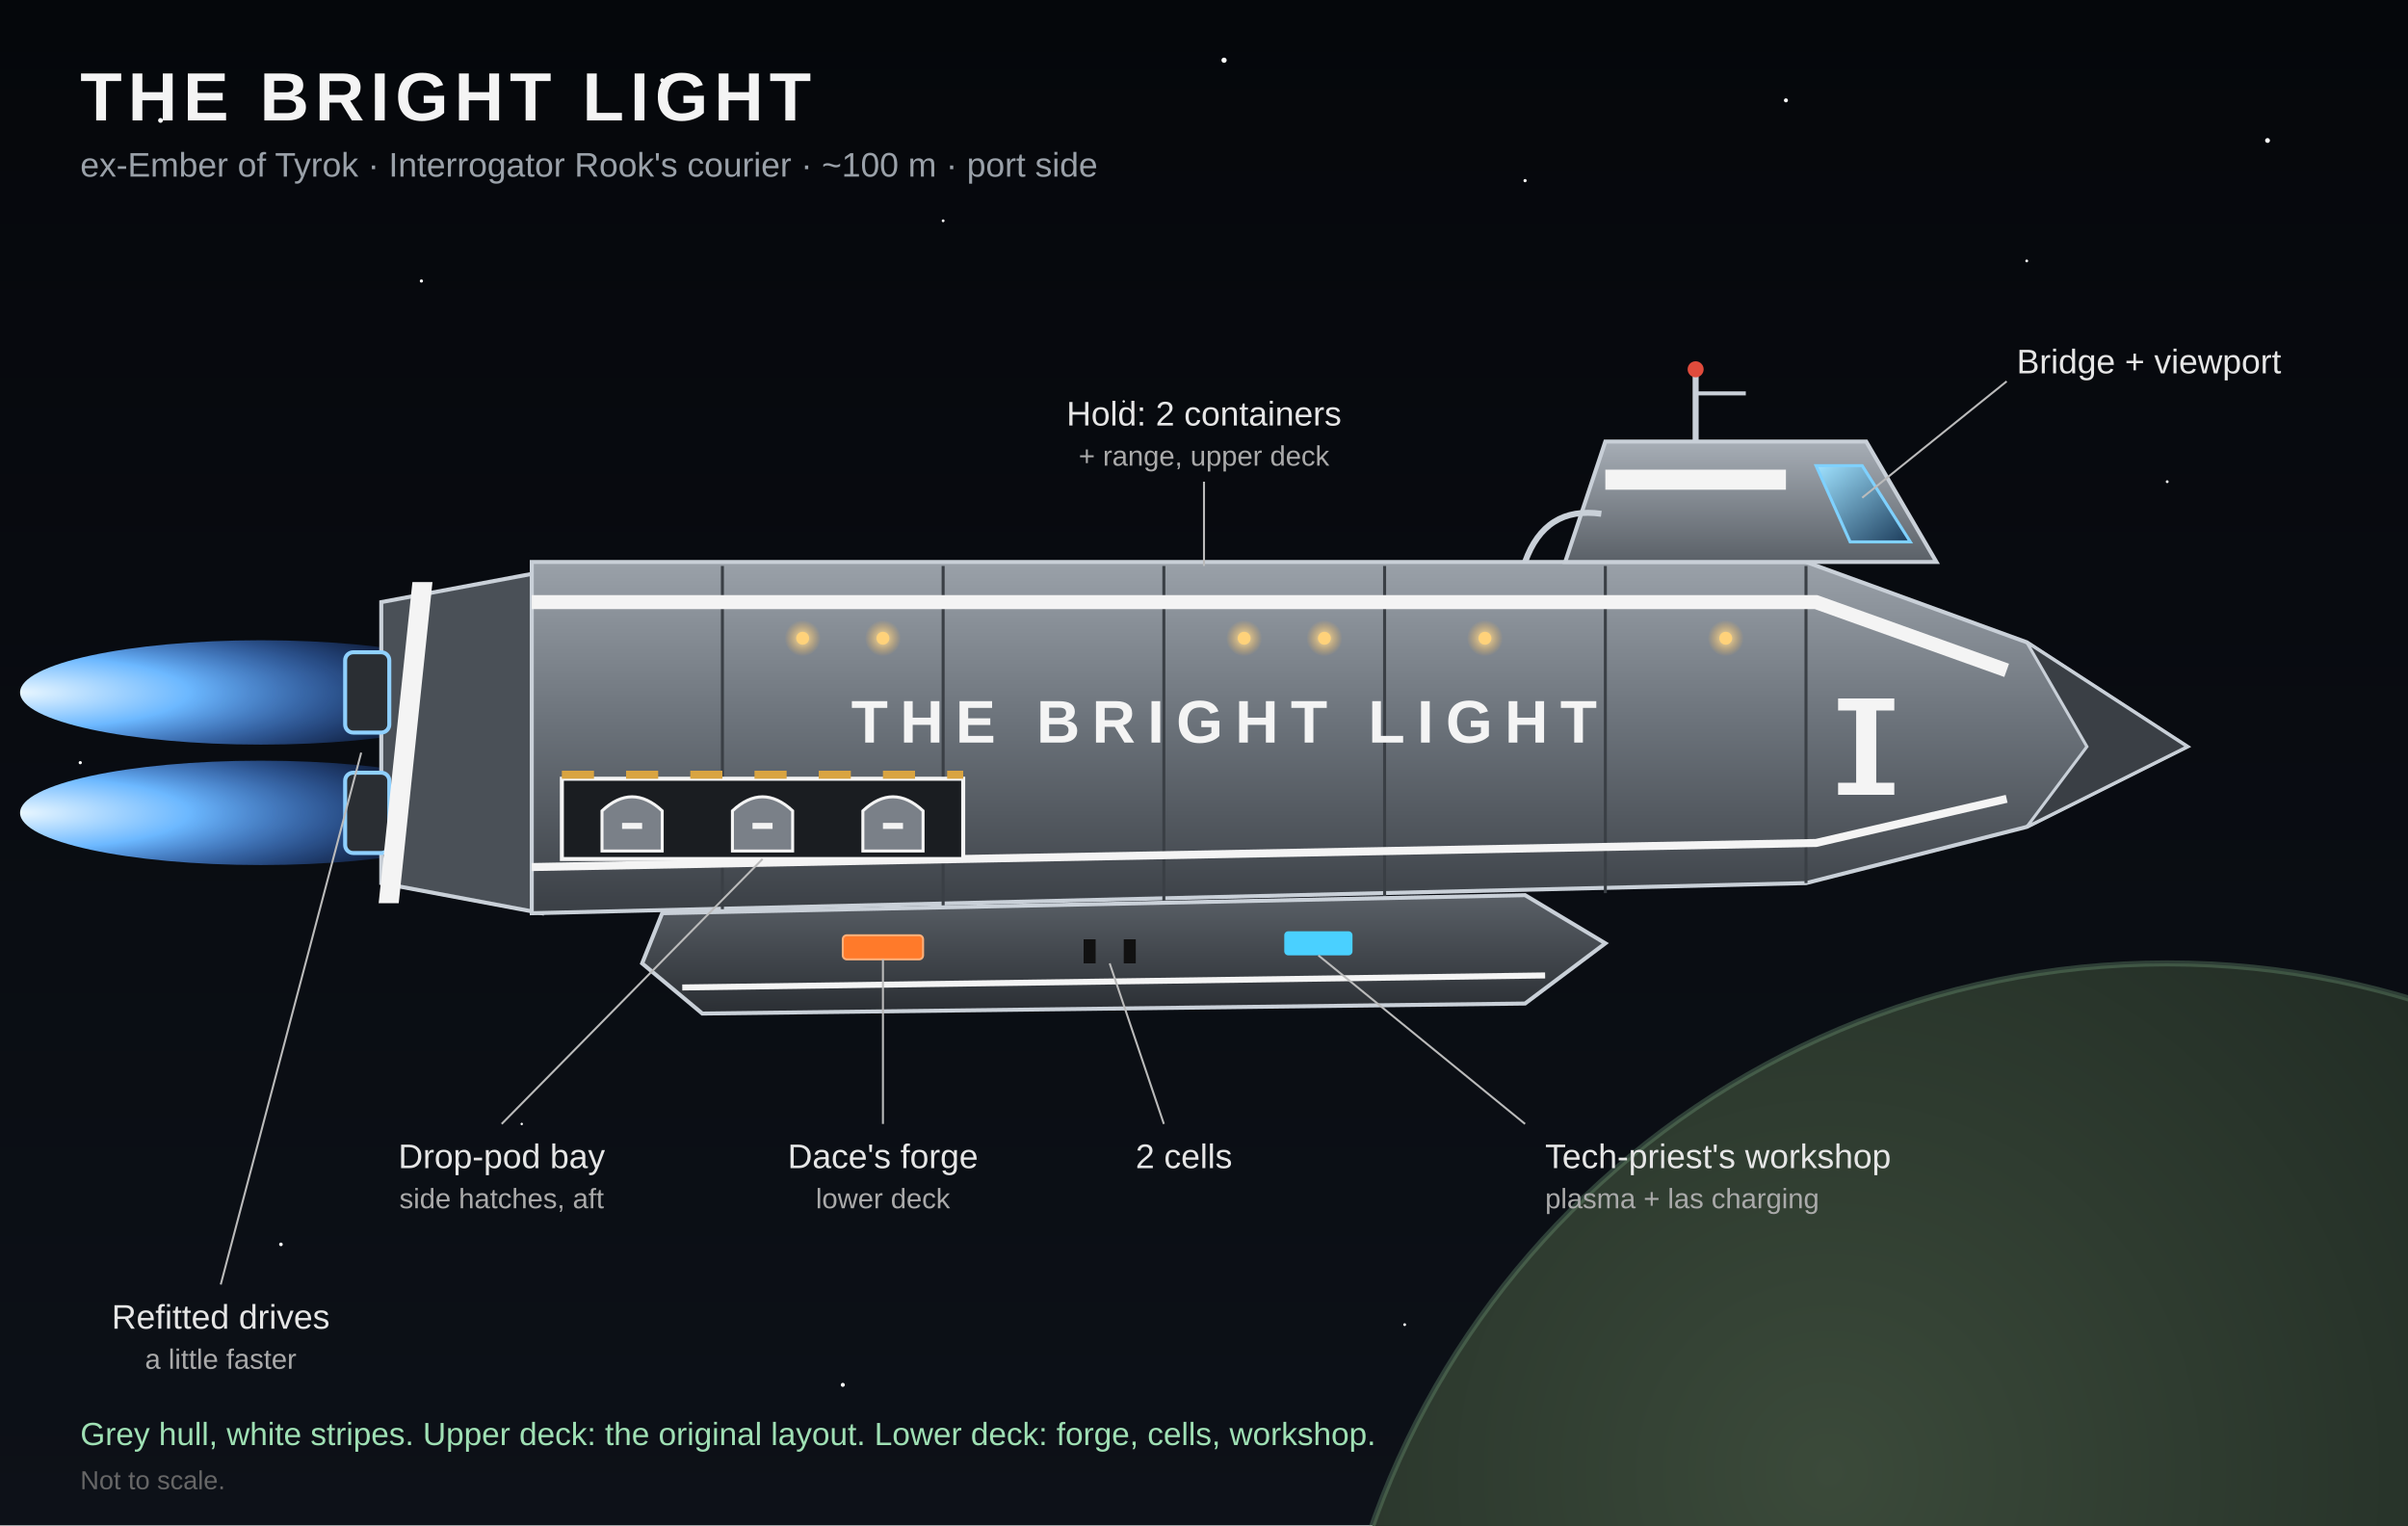
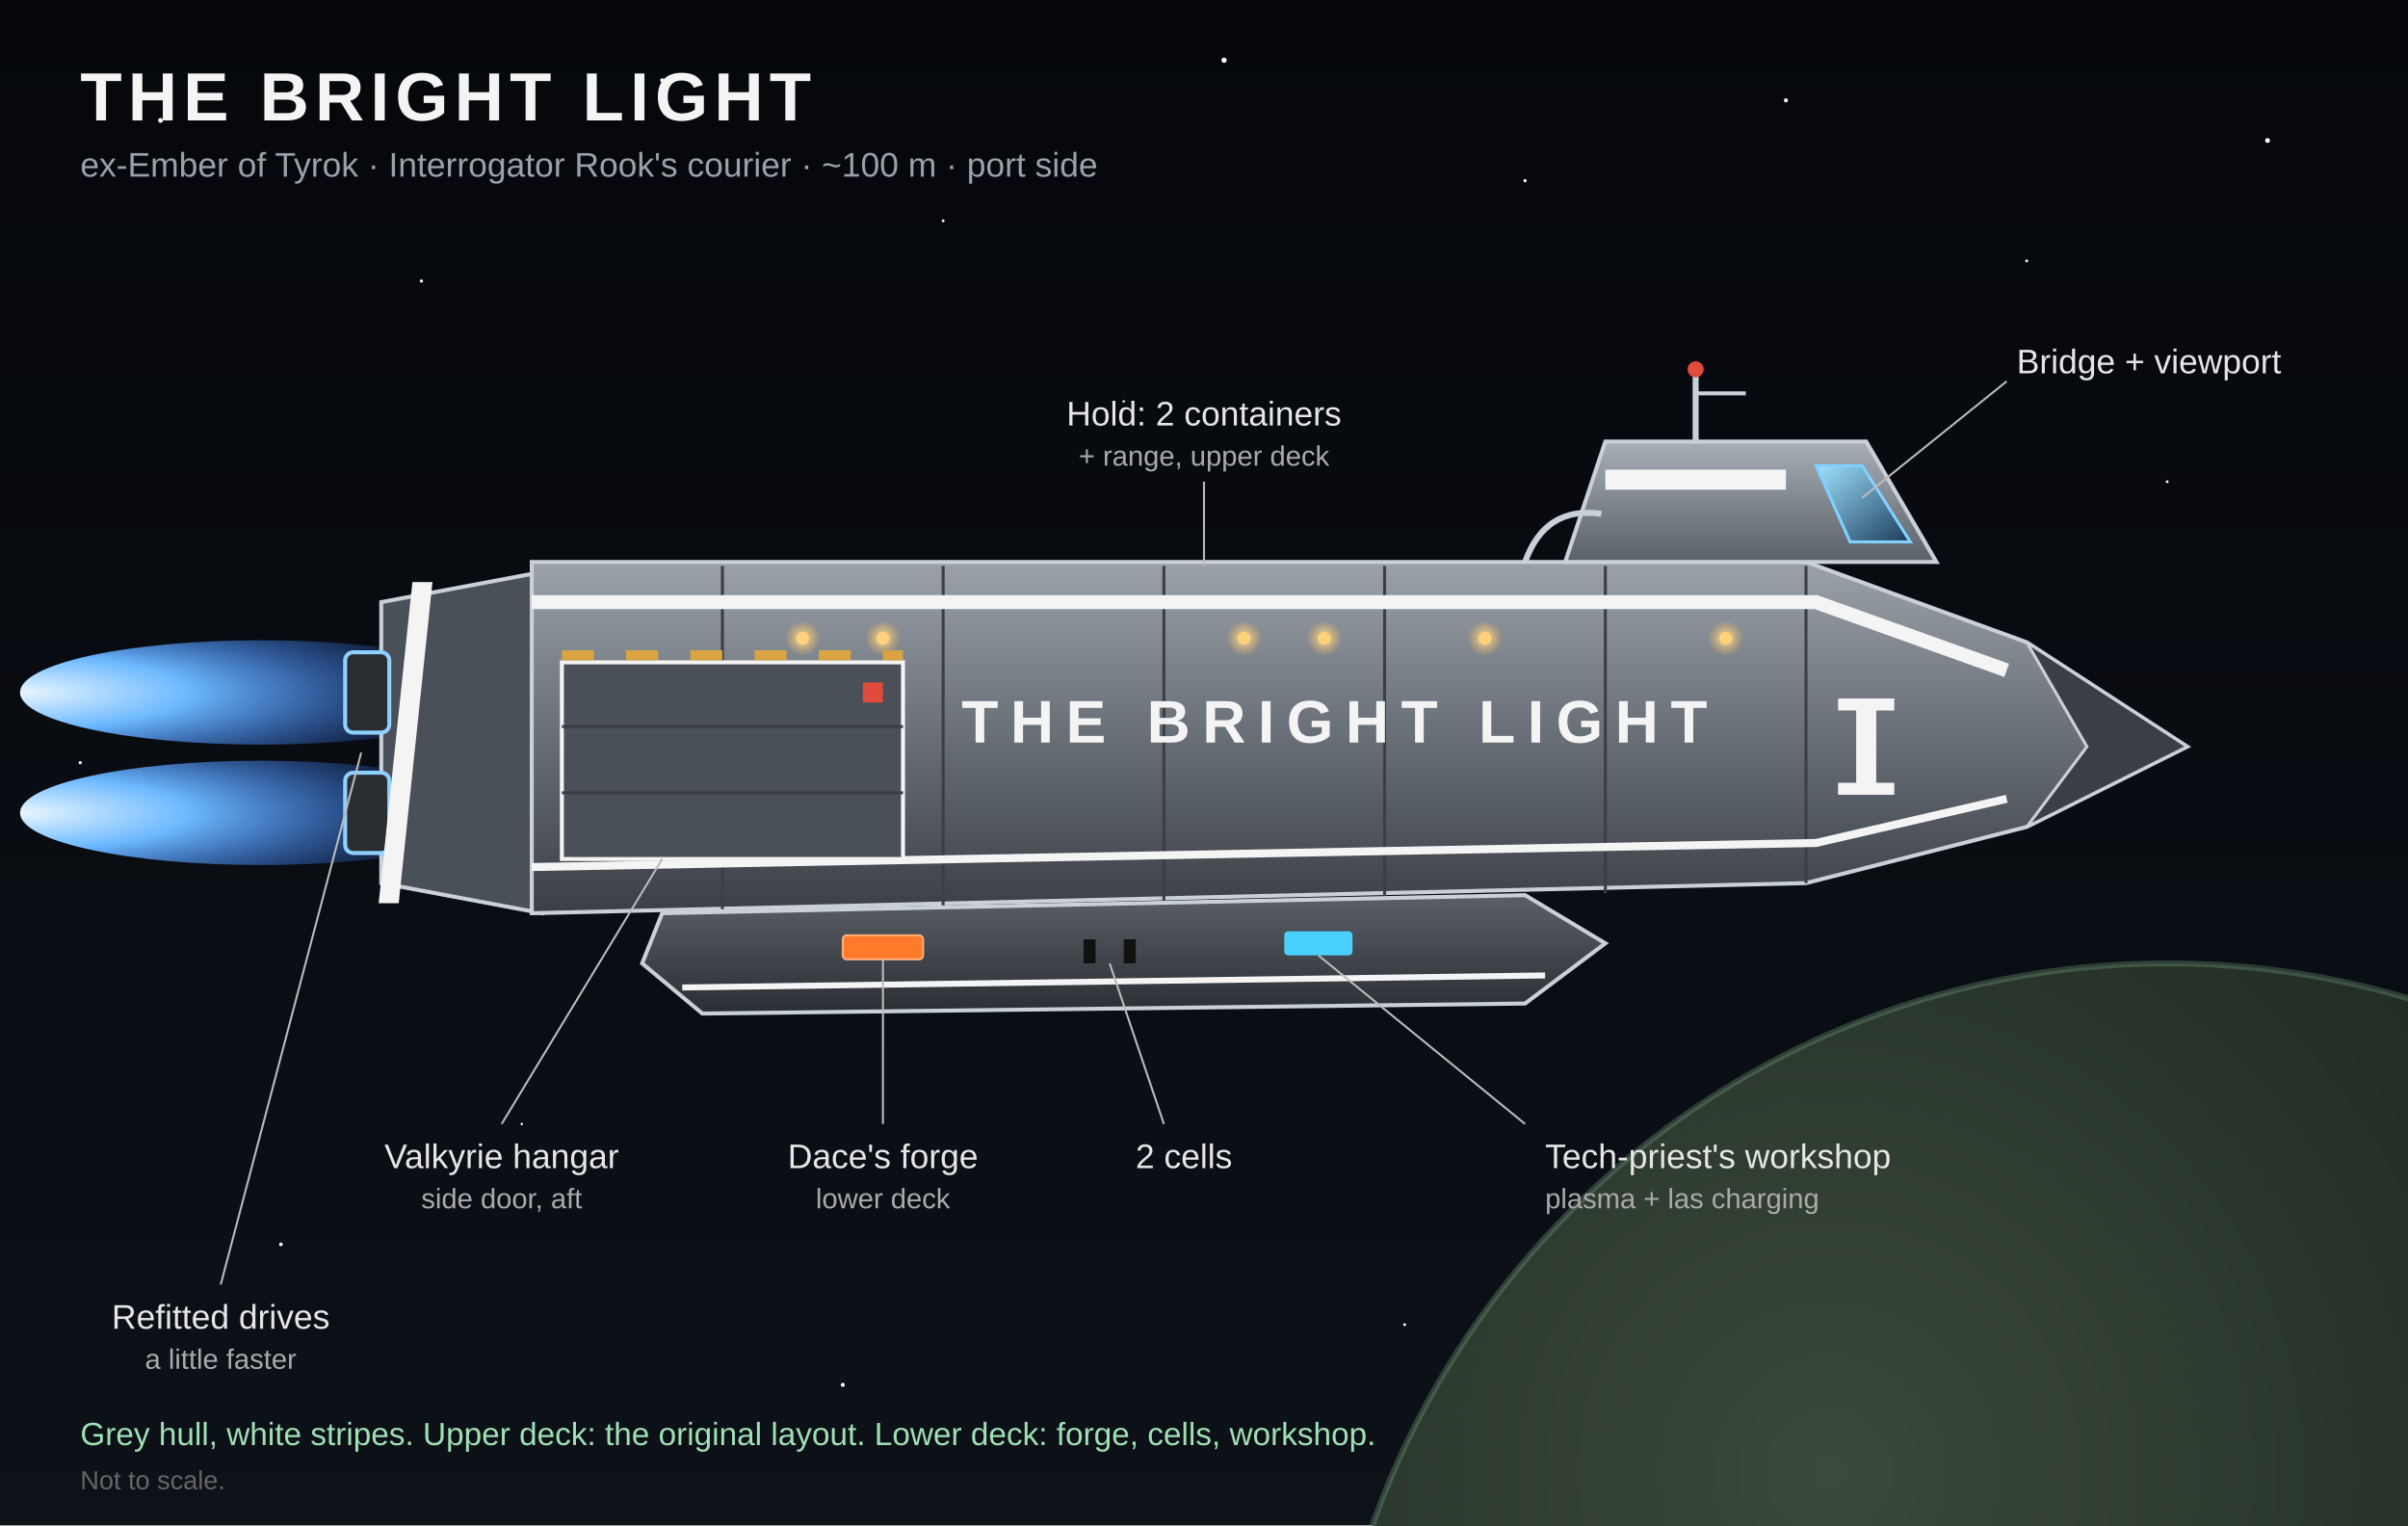
<svg xmlns="http://www.w3.org/2000/svg" viewBox="0 0 1200 760" width="1200" height="760" font-family="Arial, sans-serif">
  <defs>
    <linearGradient id="space" x1="0" y1="0" x2="0" y2="1">
      <stop offset="0" stop-color="#05070b" />
      <stop offset="1" stop-color="#0d1118" />
    </linearGradient>
    <radialGradient id="planet" cx="0.3" cy="0.3" r="0.9">
      <stop offset="0" stop-color="#3b4a3a" />
      <stop offset="0.6" stop-color="#1c2620" />
      <stop offset="1" stop-color="#0a0e0c" />
    </radialGradient>
    <linearGradient id="hullTop" x1="0" y1="0" x2="0" y2="1">
      <stop offset="0" stop-color="#9aa1a9" />
      <stop offset="0.45" stop-color="#6c737b" />
      <stop offset="1" stop-color="#3a3f45" />
    </linearGradient>
    <linearGradient id="hullLow" x1="0" y1="0" x2="0" y2="1">
      <stop offset="0" stop-color="#5a6067" />
      <stop offset="1" stop-color="#2a2e33" />
    </linearGradient>
    <linearGradient id="tower" x1="0" y1="0" x2="0" y2="1">
      <stop offset="0" stop-color="#a7aeb6" />
      <stop offset="1" stop-color="#5a6067" />
    </linearGradient>
    <radialGradient id="thrust" cx="0" cy="0.5" r="1">
      <stop offset="0" stop-color="#e8f6ff" />
      <stop offset="0.35" stop-color="#6cb8ff" />
      <stop offset="1" stop-color="#2a6cff" stop-opacity="0" />
    </radialGradient>
    <radialGradient id="glowWin" cx="0.5" cy="0.5" r="0.5">
      <stop offset="0" stop-color="#ffe7a8" />
      <stop offset="1" stop-color="#ffb84a" stop-opacity="0" />
    </radialGradient>
    <linearGradient id="viewport" x1="0" y1="0" x2="1" y2="1">
      <stop offset="0" stop-color="#9fe2ff" />
      <stop offset="1" stop-color="#1b3b5a" />
    </linearGradient>
  </defs>
  <rect width="1200" height="760" fill="url(#space)" />
  <g fill="#fff">
    <circle cx="80" cy="60" r="1.2" />
    <circle cx="210" cy="140" r="0.8" />
    <circle cx="330" cy="40" r="1" />
    <circle cx="470" cy="110" r="0.7" />
    <circle cx="610" cy="30" r="1.3" />
    <circle cx="760" cy="90" r="0.8" />
    <circle cx="890" cy="50" r="1" />
    <circle cx="1010" cy="130" r="0.7" />
    <circle cx="1130" cy="70" r="1.2" />
    <circle cx="140" cy="620" r="0.9" />
    <circle cx="420" cy="690" r="1" />
    <circle cx="700" cy="660" r="0.7" />
    <circle cx="980" cy="700" r="1.1" />
    <circle cx="1160" cy="600" r="0.8" />
    <circle cx="40" cy="380" r="0.8" />
    <circle cx="560" cy="200" r="0.6" />
    <circle cx="1080" cy="240" r="0.7" />
    <circle cx="260" cy="560" r="0.6" />
  </g>
  <circle cx="1080" cy="900" r="420" fill="url(#planet)" />
  <path d="M660 900 A420 420 0 0 1 1500 900" fill="none" stroke="#6f9a7a" stroke-opacity="0.35" stroke-width="3" />
  <ellipse cx="130" cy="345" rx="120" ry="26" fill="url(#thrust)" />
  <ellipse cx="130" cy="405" rx="120" ry="26" fill="url(#thrust)" />
  <path d="M190 300 L270 285 L270 455 L190 440 Z" fill="#4a5057" stroke="#c9d0d8" stroke-width="2" />
  <rect x="172" y="325" width="22" height="40" rx="4" fill="#2a2e33" stroke="#8fd0ff" stroke-width="2" />
  <rect x="172" y="385" width="22" height="40" rx="4" fill="#2a2e33" stroke="#8fd0ff" stroke-width="2" />
  <path d="M265 280 L900 280 L1010 320 L1090 372 L1010 412 L900 440 L265 455 Z" fill="url(#hullTop)" stroke="#c9d0d8" stroke-width="2" />
  <g stroke="#3a3f45" stroke-width="1.5">
    <line x1="360" y1="282" x2="360" y2="453" />
    <line x1="470" y1="282" x2="470" y2="452" />
    <line x1="580" y1="282" x2="580" y2="450" />
    <line x1="690" y1="282" x2="690" y2="448" />
    <line x1="800" y1="282" x2="800" y2="445" />
    <line x1="900" y1="282" x2="900" y2="440" />
  </g>
  <path d="M1010 320 L1090 372 L1010 412 L1040 372 Z" fill="#3a3f45" stroke="#c9d0d8" stroke-width="1.5" />
  <path d="M265 300 L905 300 L1000 334" fill="none" stroke="#f4f4f4" stroke-width="7" />
  <path d="M265 432 L905 420 L1000 398" fill="none" stroke="#f4f4f4" stroke-width="4" />
  <rect x="236" y="290" width="10" height="160" fill="#f4f4f4" transform="skewX(-6)" />
  <path d="M780 280 L800 220 L930 220 L965 280 Z" fill="url(#tower)" stroke="#c9d0d8" stroke-width="2" />
  <path d="M905 232 L928 232 L952 270 L922 270 Z" fill="url(#viewport)" stroke="#7fd1ff" stroke-width="1.5" />
  <rect x="800" y="234" width="90" height="10" fill="#f4f4f4" />
  <line x1="845" y1="220" x2="845" y2="186" stroke="#c9d0d8" stroke-width="3" />
  <line x1="845" y1="196" x2="870" y2="196" stroke="#c9d0d8" stroke-width="2" />
  <circle cx="845" cy="184" r="4" fill="#e04b3c" />
  <path d="M760 280 Q770 252 798 256" fill="none" stroke="#c9d0d8" stroke-width="3" />
  <g>
    <circle cx="400" cy="318" r="9" fill="url(#glowWin)" />
    <circle cx="400" cy="318" r="3.2" fill="#ffd27a" />
    <circle cx="440" cy="318" r="9" fill="url(#glowWin)" />
    <circle cx="440" cy="318" r="3.2" fill="#ffd27a" />
    <circle cx="620" cy="318" r="9" fill="url(#glowWin)" />
    <circle cx="620" cy="318" r="3.2" fill="#ffd27a" />
    <circle cx="660" cy="318" r="9" fill="url(#glowWin)" />
    <circle cx="660" cy="318" r="3.2" fill="#ffd27a" />
    <circle cx="740" cy="318" r="9" fill="url(#glowWin)" />
    <circle cx="740" cy="318" r="3.2" fill="#ffd27a" />
    <circle cx="860" cy="318" r="9" fill="url(#glowWin)" />
    <circle cx="860" cy="318" r="3.2" fill="#ffd27a" />
  </g>
-   <text x="610" y="370" fill="#f4f4f4" font-size="30" font-weight="bold" letter-spacing="6" text-anchor="middle">THE BRIGHT LIGHT</text>
+   <text x="665" y="370" fill="#f4f4f4" font-size="30" font-weight="bold" letter-spacing="6" text-anchor="middle">THE BRIGHT LIGHT</text>
  <g transform="translate(930 372)">
    <rect x="-5" y="-24" width="10" height="48" fill="#f4f4f4" />
    <rect x="-14" y="-24" width="28" height="6" fill="#f4f4f4" />
    <rect x="-14" y="18" width="28" height="6" fill="#f4f4f4" />
  </g>
-   <rect x="280" y="388" width="200" height="40" fill="#1a1d21" stroke="#f4f4f4" stroke-width="2" />
-   <g>
-     <path d="M300 424 L300 404 Q315 390 330 404 L330 424 Z" fill="#7a8088" stroke="#f4f4f4" stroke-width="1.5" />
-     <path d="M365 424 L365 404 Q380 390 395 404 L395 424 Z" fill="#7a8088" stroke="#f4f4f4" stroke-width="1.5" />
-     <path d="M430 424 L430 404 Q445 390 460 404 L460 424 Z" fill="#7a8088" stroke="#f4f4f4" stroke-width="1.5" />
-     <rect x="310" y="410" width="10" height="3" fill="#f4f4f4" />
-     <rect x="375" y="410" width="10" height="3" fill="#f4f4f4" />
-     <rect x="440" y="410" width="10" height="3" fill="#f4f4f4" />
+   <rect x="280" y="330" width="170" height="98" fill="#4a5057" stroke="#f4f4f4" stroke-width="2" />
+   <g stroke="#3a3f45" stroke-width="1.5">
+     <line x1="280" y1="362" x2="450" y2="362" />
+     <line x1="280" y1="395" x2="450" y2="395" />
  </g>
  <g fill="#d9a441">
-     <rect x="280" y="384" width="16" height="4" />
-     <rect x="312" y="384" width="16" height="4" />
-     <rect x="344" y="384" width="16" height="4" />
-     <rect x="376" y="384" width="16" height="4" />
-     <rect x="408" y="384" width="16" height="4" />
-     <rect x="440" y="384" width="16" height="4" />
-     <rect x="472" y="384" width="8" height="4" />
+     <rect x="280" y="324" width="16" height="5" />
+     <rect x="312" y="324" width="16" height="5" />
+     <rect x="344" y="324" width="16" height="5" />
+     <rect x="376" y="324" width="16" height="5" />
+     <rect x="408" y="324" width="16" height="5" />
+     <rect x="440" y="324" width="10" height="5" />
  </g>
+   <rect x="430" y="340" width="10" height="10" fill="#e04b3c" />
  <path d="M330 455 L760 446 L800 470 L760 500 L350 505 L320 480 Z" fill="url(#hullLow)" stroke="#c9d0d8" stroke-width="2" />
  <path d="M340 492 L770 486" stroke="#f4f4f4" stroke-width="3" />
  <rect x="420" y="466" width="40" height="12" rx="2" fill="#ff7a2a" />
  <rect x="420" y="466" width="40" height="12" rx="2" fill="none" stroke="#ffb07a" />
  <rect x="640" y="464" width="34" height="12" rx="2" fill="#4ad0ff" />
  <rect x="540" y="468" width="6" height="12" fill="#111" />
  <rect x="560" y="468" width="6" height="12" fill="#111" />
  <g stroke="#bbb" stroke-width="1">
    <line x1="928" y1="248" x2="1000" y2="190" />
-     <line x1="380" y1="428" x2="250" y2="560" />
+     <line x1="330" y1="428" x2="250" y2="560" />
    <line x1="440" y1="478" x2="440" y2="560" />
    <line x1="657" y1="476" x2="760" y2="560" />
    <line x1="553" y1="480" x2="580" y2="560" />
    <line x1="600" y1="282" x2="600" y2="240" />
    <line x1="180" y1="375" x2="110" y2="640" />
  </g>
  <g fill="#e6e6e6" font-size="17">
    <text x="1005" y="186">Bridge + viewport</text>
-     <text x="250" y="582" text-anchor="middle">Drop-pod bay</text>
-     <text x="250" y="602" text-anchor="middle" fill="#aaa" font-size="14">side hatches, aft</text>
+     <text x="250" y="582" text-anchor="middle">Valkyrie hangar</text>
+     <text x="250" y="602" text-anchor="middle" fill="#aaa" font-size="14">side door, aft</text>
    <text x="440" y="582" text-anchor="middle">Dace's forge</text>
    <text x="440" y="602" text-anchor="middle" fill="#aaa" font-size="14">lower deck</text>
    <text x="770" y="582">Tech-priest's workshop</text>
    <text x="770" y="602" fill="#aaa" font-size="14">plasma + las charging</text>
    <text x="590" y="582" text-anchor="middle">2 cells</text>
    <text x="600" y="212" text-anchor="middle">Hold: 2 containers</text>
    <text x="600" y="232" text-anchor="middle" fill="#aaa" font-size="14">+ range, upper deck</text>
    <text x="110" y="662" text-anchor="middle">Refitted drives</text>
    <text x="110" y="682" text-anchor="middle" fill="#aaa" font-size="14">a little faster</text>
  </g>
  <text x="40" y="60" fill="#f4f4f4" font-size="34" font-weight="bold" letter-spacing="3">THE BRIGHT LIGHT</text>
  <text x="40" y="88" fill="#9aa1a9" font-size="17">ex-Ember of Tyrok · Interrogator Rook's courier · ~100 m · port side</text>
  <text x="40" y="720" fill="#9fe0b4" font-size="16">Grey hull, white stripes. Upper deck: the original layout. Lower deck: forge, cells, workshop.</text>
  <text x="40" y="742" fill="#666" font-size="13">Not to scale.</text>
</svg>
